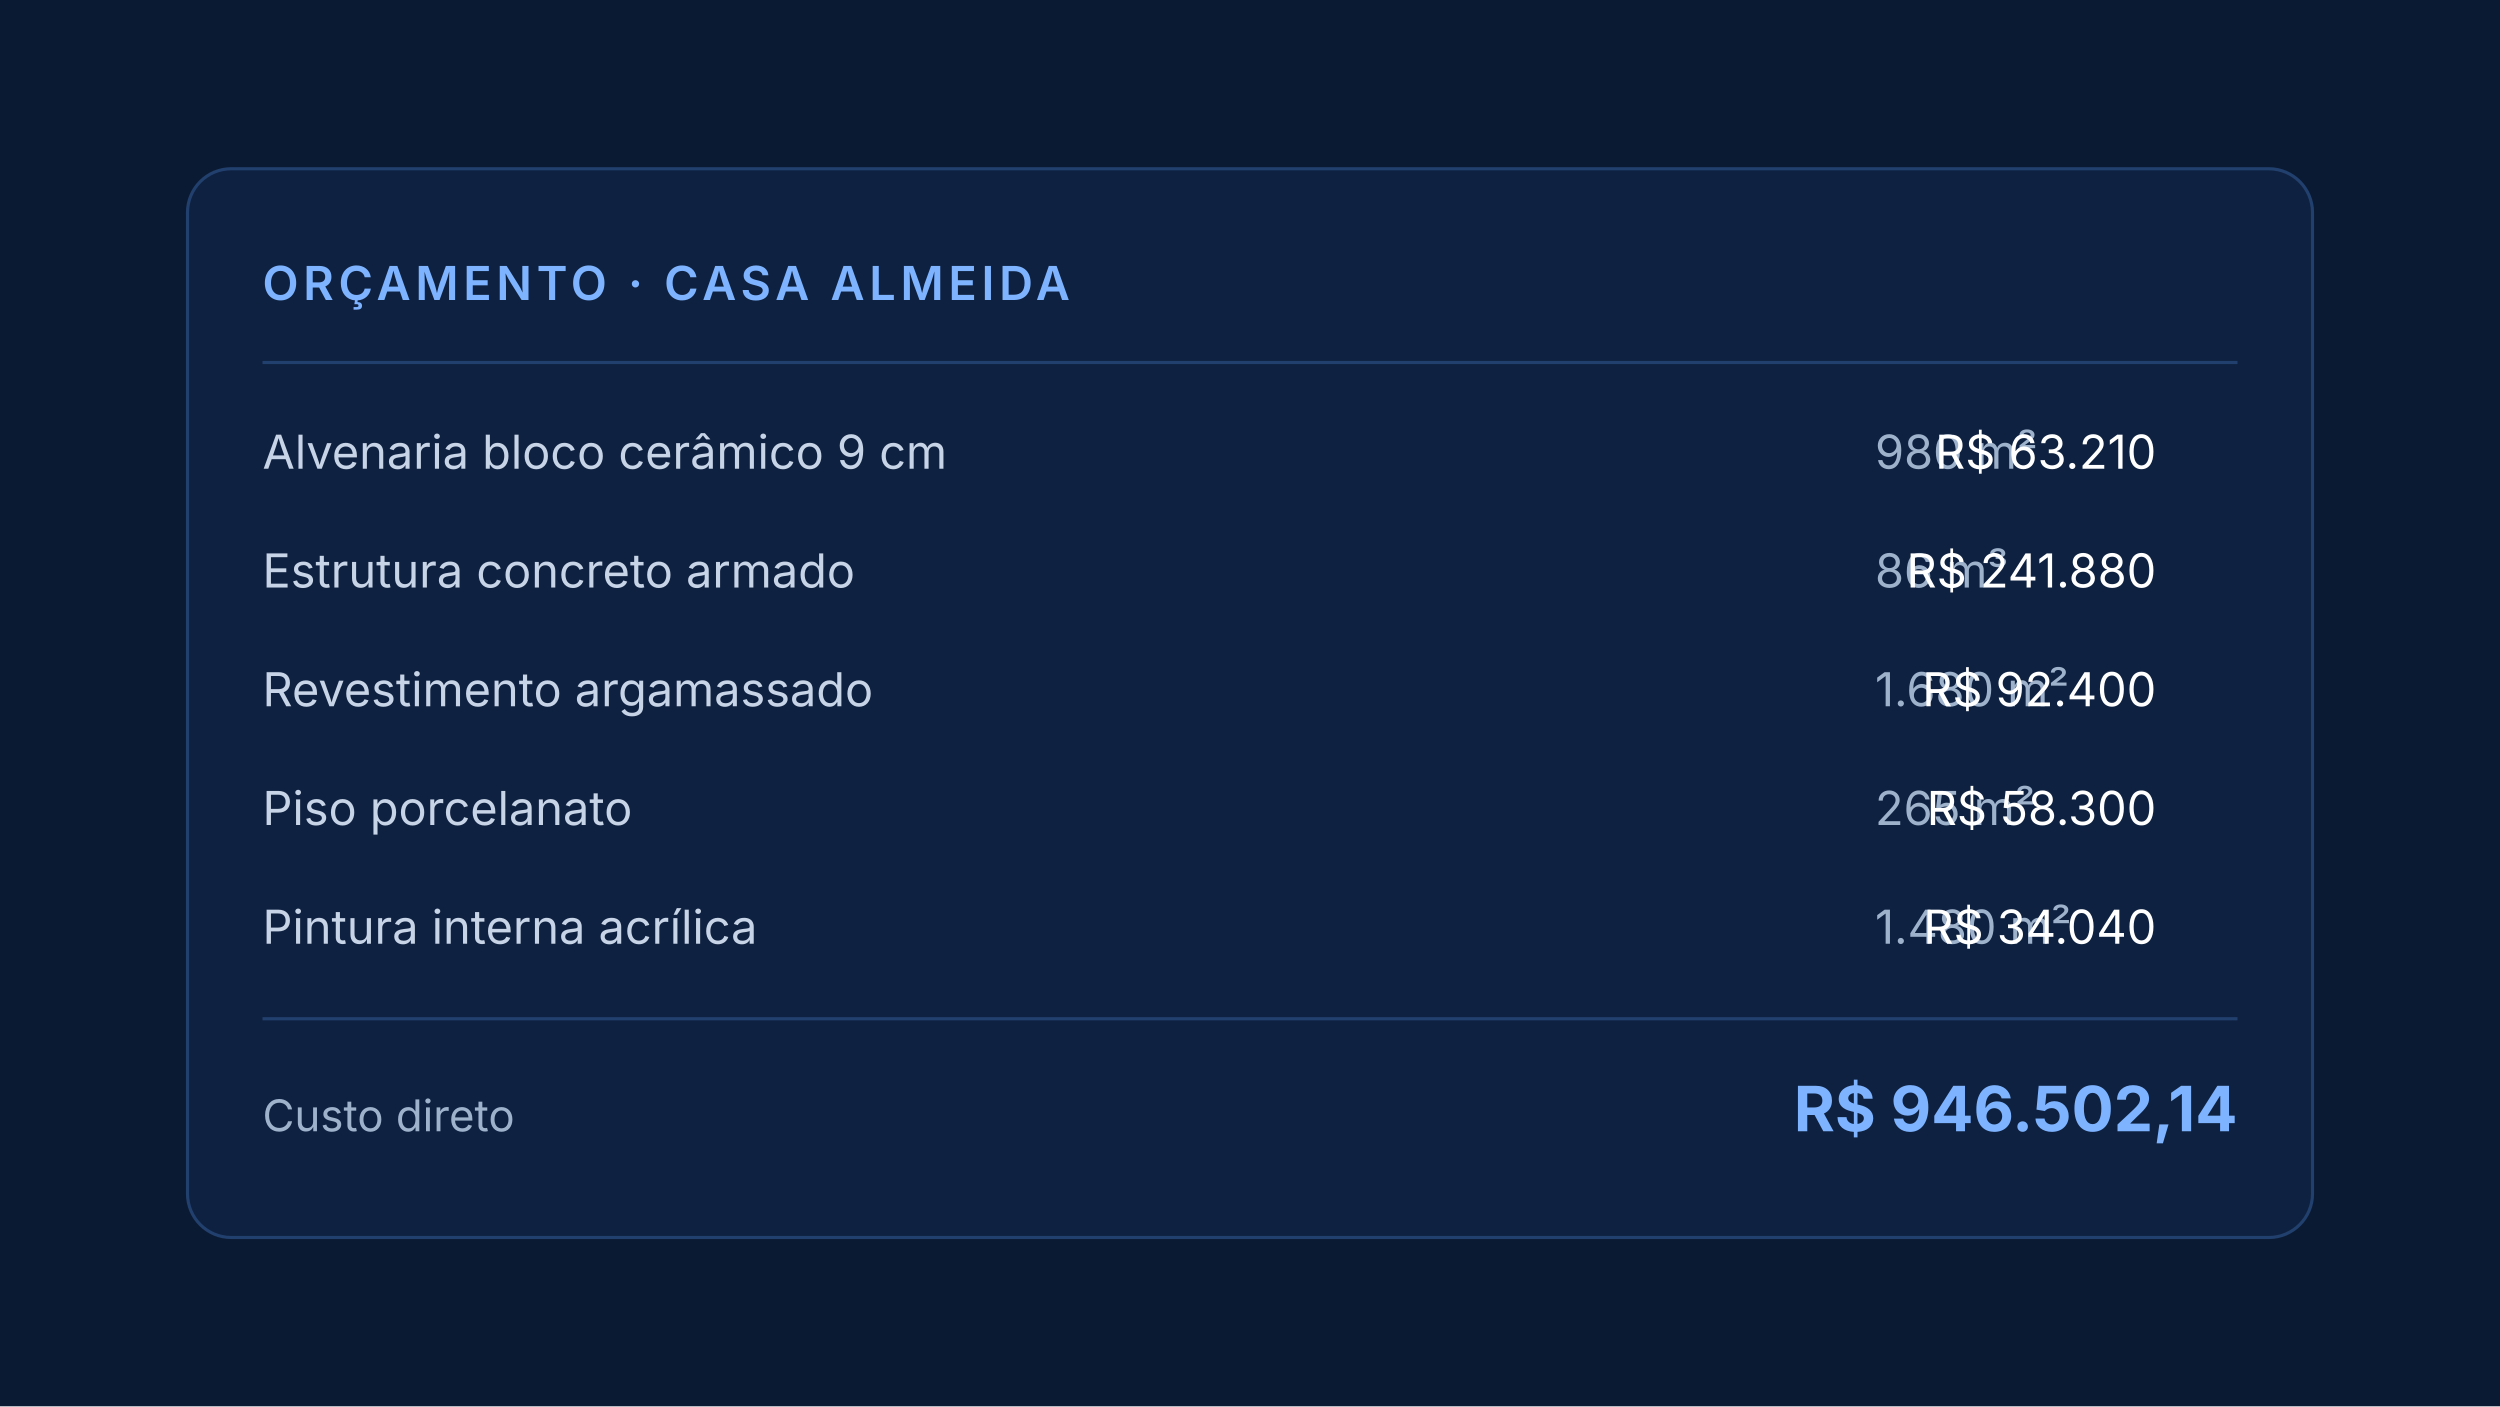
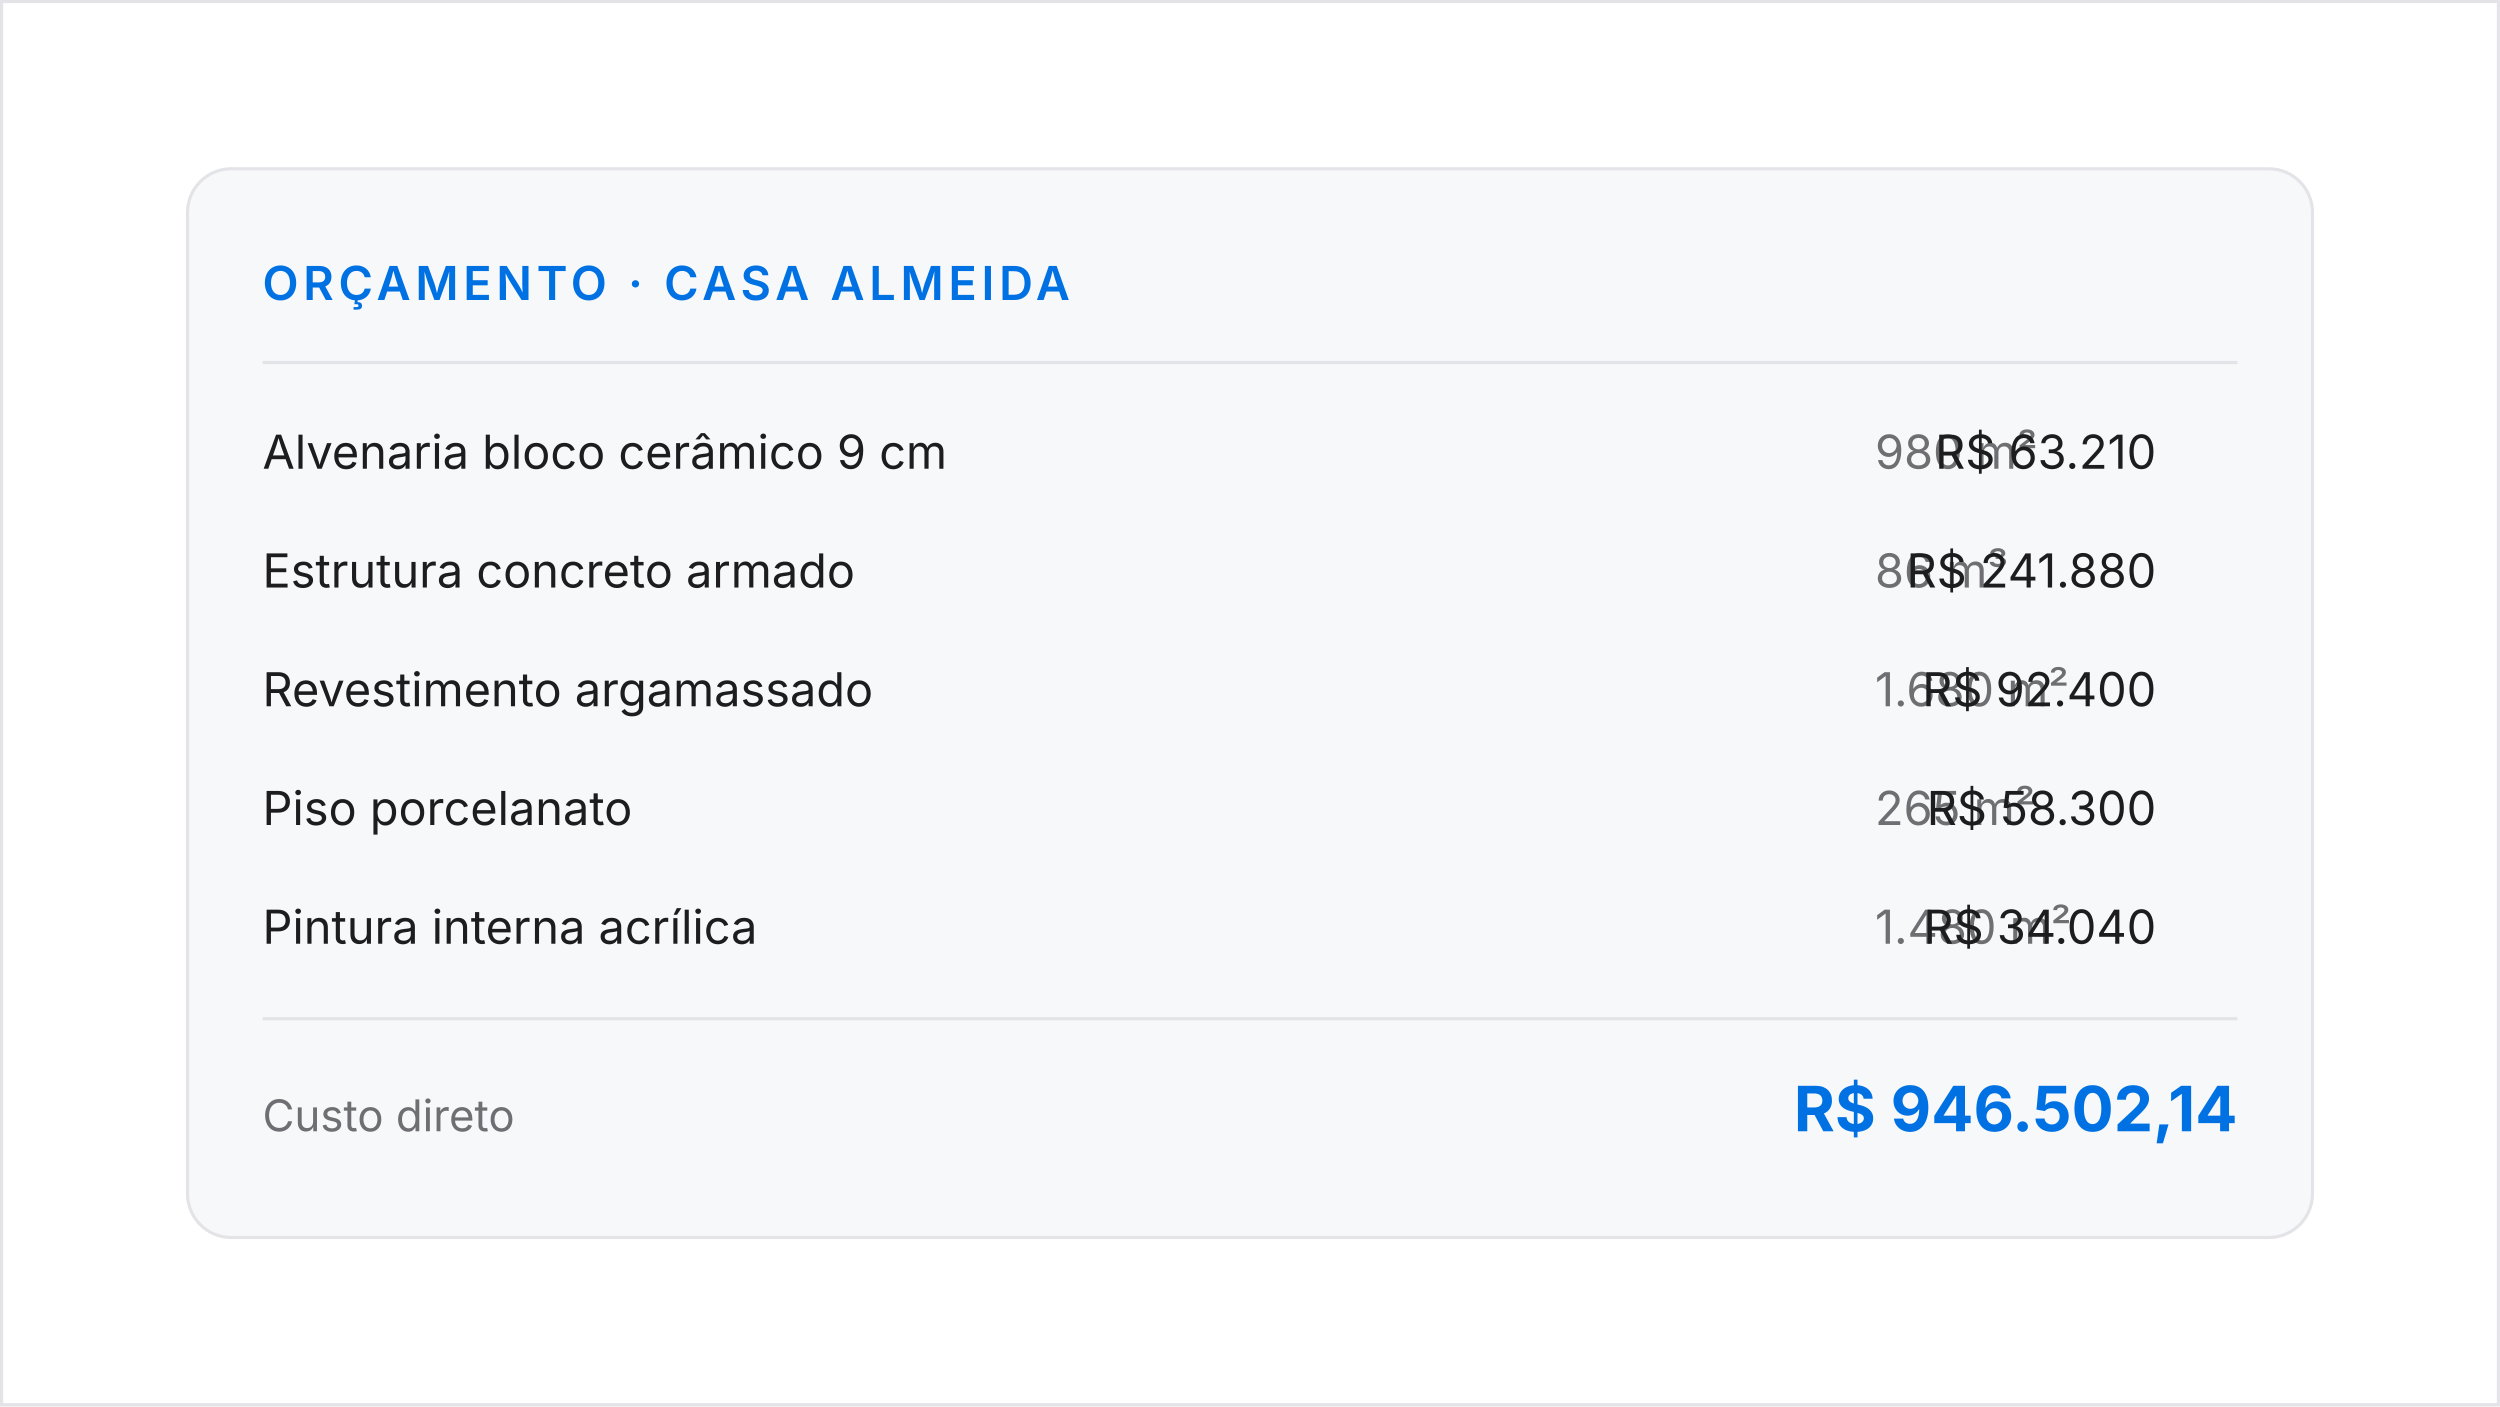
<svg xmlns="http://www.w3.org/2000/svg" viewBox="0 0 800 450" role="img" aria-label="Orçamento por quantitativo">
-   <rect width="800" height="450" fill="#0b1a33" />
-   <rect x="60" y="54" width="680" height="342" rx="14" fill="#0e2140" stroke="#22406e" />
-   <text x="84" y="96" fill="#7db3ff" font-family="Inter,Arial,sans-serif" font-size="15" font-weight="600" letter-spacing="1.5">ORÇAMENTO · CASA ALMEIDA</text>
-   <line x1="84" y1="116" x2="716" y2="116" stroke="#22406e" />
-   <g font-family="Inter,Arial,sans-serif" font-size="15" fill="#c7d3e6">
+   <rect width="800" height="450" fill="#ffffff" />
+   <rect x="0.5" y="0.5" width="799" height="449" fill="none" stroke="#e3e3e8" />
+   <rect x="60" y="54" width="680" height="342" rx="14" fill="#f7f8fa" stroke="#e3e3e8" />
+   <text x="84" y="96" fill="#0071e3" font-family="Inter,Arial,sans-serif" font-size="15" font-weight="600" letter-spacing="1.5">ORÇAMENTO · CASA ALMEIDA</text>
+   <line x1="84" y1="116" x2="716" y2="116" stroke="#e3e3e8" />
+   <g font-family="Inter,Arial,sans-serif" font-size="15" fill="#1d1d1f">
    <text x="84" y="150">Alvenaria bloco cerâmico 9 cm</text>
-     <text x="600" y="150" fill="#9fb2cc">980 m²</text>
-     <text x="690" y="150" fill="#ffffff" text-anchor="end">R$ 63.210</text>
+     <text x="600" y="150" fill="#6e6e73">980 m²</text>
+     <text x="690" y="150" text-anchor="end">R$ 63.210</text>
    <text x="84" y="188">Estrutura concreto armado</text>
-     <text x="600" y="188" fill="#9fb2cc">86 m³</text>
-     <text x="690" y="188" fill="#ffffff" text-anchor="end">R$ 241.880</text>
+     <text x="600" y="188" fill="#6e6e73">86 m³</text>
+     <text x="690" y="188" text-anchor="end">R$ 241.880</text>
    <text x="84" y="226">Revestimento argamassado</text>
-     <text x="600" y="226" fill="#9fb2cc">1.680 m²</text>
-     <text x="690" y="226" fill="#ffffff" text-anchor="end">R$ 92.400</text>
+     <text x="600" y="226" fill="#6e6e73">1.680 m²</text>
+     <text x="690" y="226" text-anchor="end">R$ 92.400</text>
    <text x="84" y="264">Piso porcelanato</text>
-     <text x="600" y="264" fill="#9fb2cc">265 m²</text>
-     <text x="690" y="264" fill="#ffffff" text-anchor="end">R$ 58.300</text>
+     <text x="600" y="264" fill="#6e6e73">265 m²</text>
+     <text x="690" y="264" text-anchor="end">R$ 58.300</text>
    <text x="84" y="302">Pintura interna acrílica</text>
-     <text x="600" y="302" fill="#9fb2cc">1.480 m²</text>
-     <text x="690" y="302" fill="#ffffff" text-anchor="end">R$ 34.040</text>
+     <text x="600" y="302" fill="#6e6e73">1.480 m²</text>
+     <text x="690" y="302" text-anchor="end">R$ 34.040</text>
  </g>
-   <line x1="84" y1="326" x2="716" y2="326" stroke="#22406e" />
-   <text x="84" y="362" fill="#9fb2cc" font-family="Inter,Arial,sans-serif" font-size="14">Custo direto</text>
-   <text x="716" y="362" fill="#7db3ff" font-family="Inter,Arial,sans-serif" font-size="20" font-weight="700" text-anchor="end">R$ 946.502,14</text>
+   <line x1="84" y1="326" x2="716" y2="326" stroke="#e3e3e8" />
+   <text x="84" y="362" fill="#6e6e73" font-family="Inter,Arial,sans-serif" font-size="14">Custo direto</text>
+   <text x="716" y="362" fill="#0071e3" font-family="Inter,Arial,sans-serif" font-size="20" font-weight="700" text-anchor="end">R$ 946.502,14</text>
</svg>
